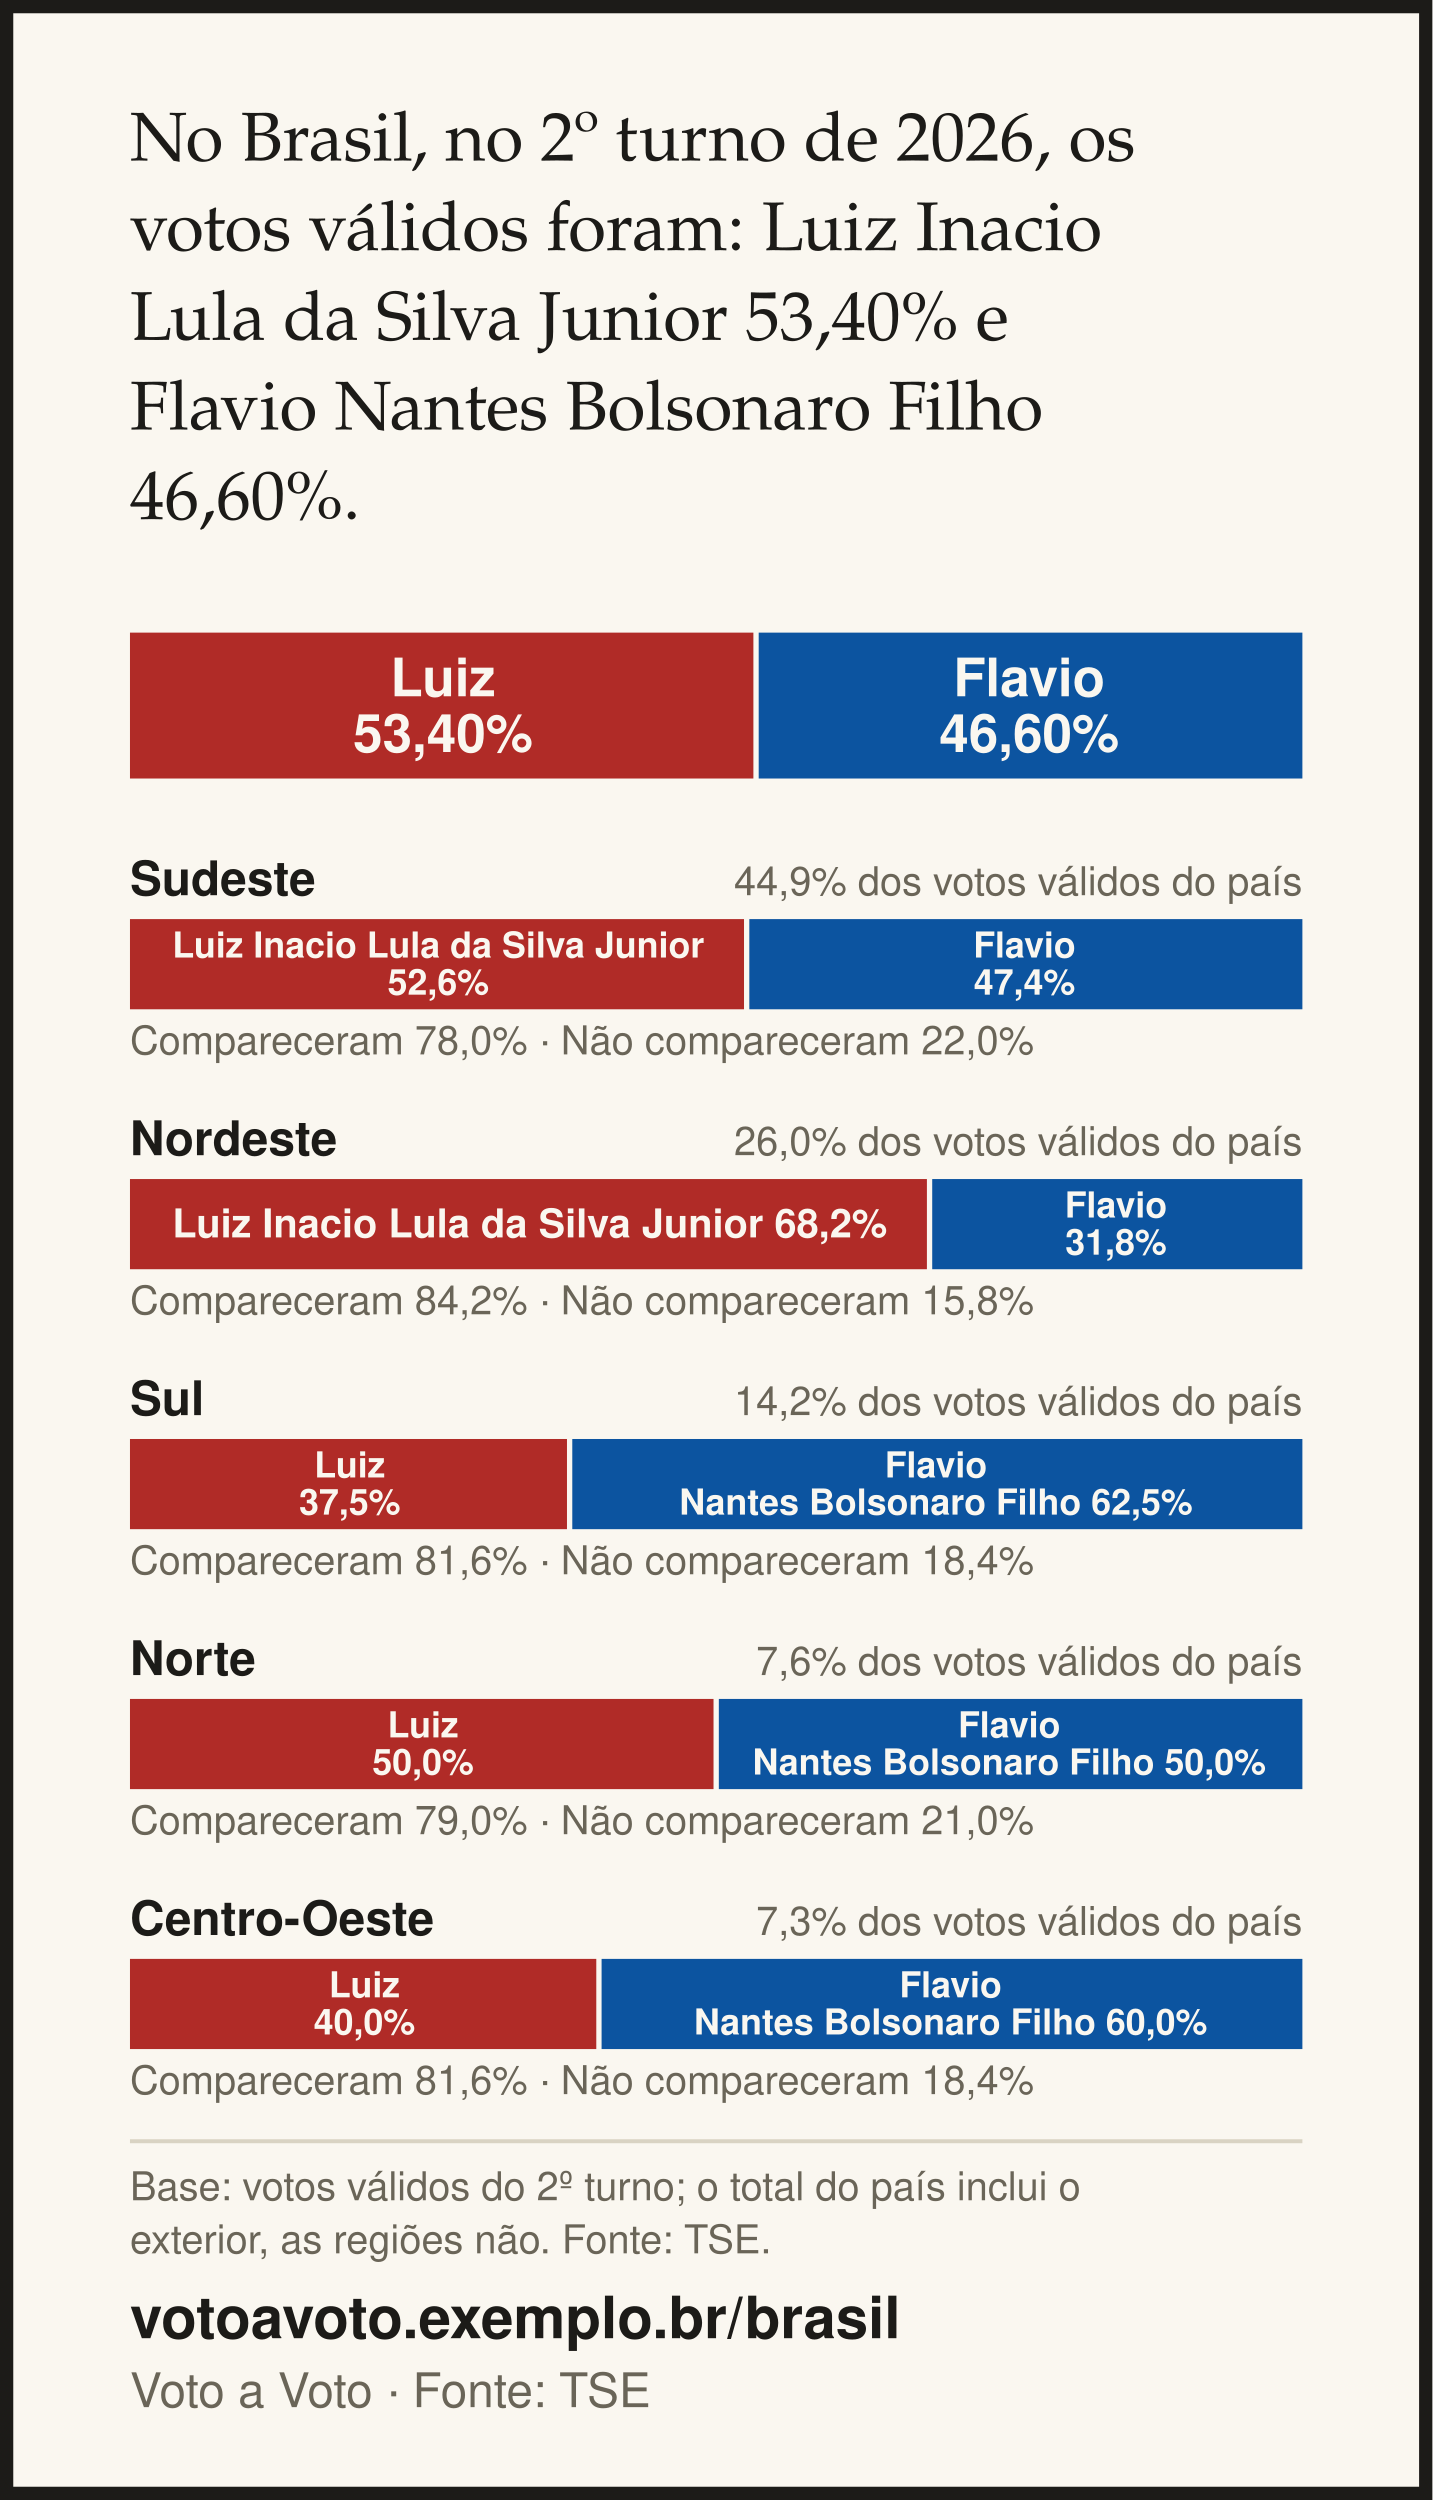
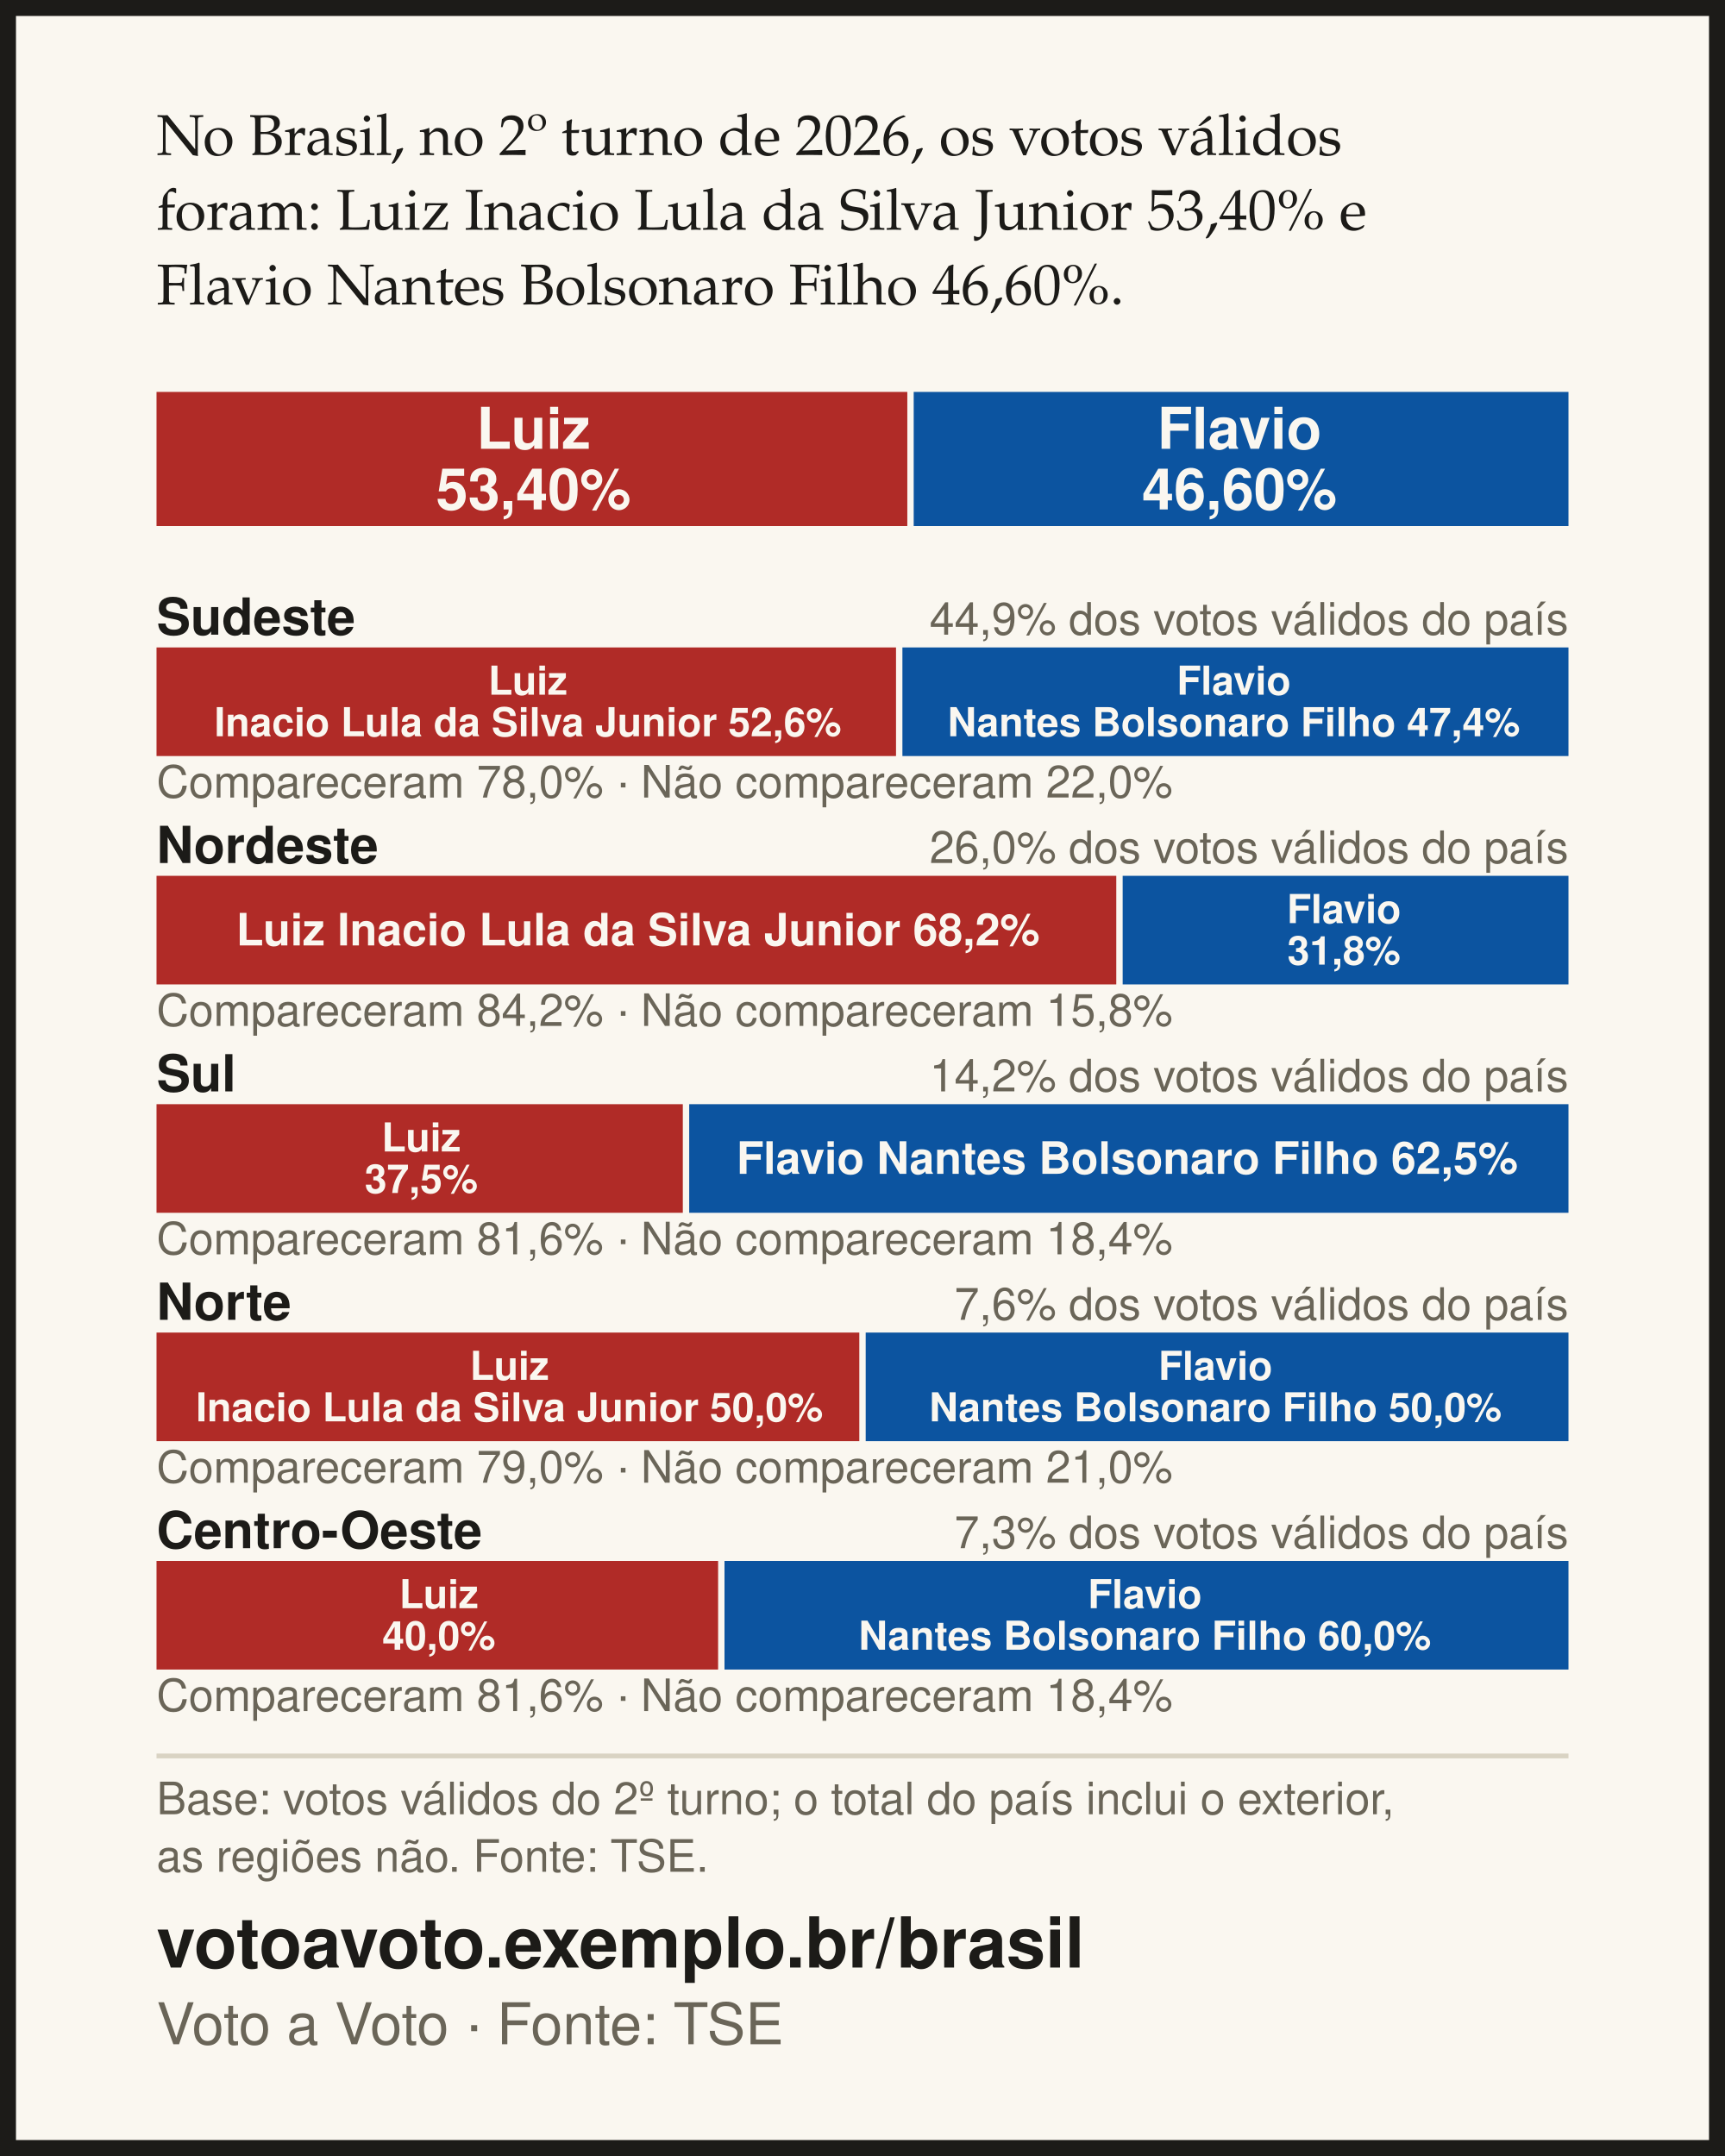
- <svg xmlns="http://www.w3.org/2000/svg" width="1080" height="1885" viewBox="0 0 1080 1885" role="img">
-   <rect x="0" y="0" width="1080" height="1885" fill="#faf7f0" />
-   <rect x="5" y="5" width="1070" height="1875" fill="none" stroke="#1c1b18" stroke-width="10" />
-   <text x="98" y="121" font-family="'Iowan Old Style', 'Palatino Linotype', Palatino, Georgia, serif" font-size="52" fill="#1c1b18">No Brasil, no 2º turno de 2026, os</text>
-   <text x="98" y="188.6" font-family="'Iowan Old Style', 'Palatino Linotype', Palatino, Georgia, serif" font-size="52" fill="#1c1b18">votos válidos foram: Luiz Inacio</text>
-   <text x="98" y="256.2" font-family="'Iowan Old Style', 'Palatino Linotype', Palatino, Georgia, serif" font-size="52" fill="#1c1b18">Lula da Silva Junior 53,40% e</text>
-   <text x="98" y="323.8" font-family="'Iowan Old Style', 'Palatino Linotype', Palatino, Georgia, serif" font-size="52" fill="#1c1b18">Flavio Nantes Bolsonaro Filho</text>
-   <text x="98" y="391.4" font-family="'Iowan Old Style', 'Palatino Linotype', Palatino, Georgia, serif" font-size="52" fill="#1c1b18">46,60%.</text>
-   <rect x="98" y="477" width="470.056" height="110" fill="#b02b27" />
-   <text x="334.028" y="525" font-family="'Helvetica Neue', Helvetica, Arial, sans-serif" font-size="40" font-weight="700" fill="#faf7f0" text-anchor="middle">Luiz</text>
-   <text x="334.028" y="567" font-family="'Helvetica Neue', Helvetica, Arial, sans-serif" font-size="40" font-weight="700" fill="#faf7f0" text-anchor="middle">53,40%</text>
-   <rect x="572.056" y="477" width="409.944" height="110" fill="#0c54a0" />
-   <text x="776.028" y="525" font-family="'Helvetica Neue', Helvetica, Arial, sans-serif" font-size="40" font-weight="700" fill="#faf7f0" text-anchor="middle">Flavio</text>
-   <text x="776.028" y="567" font-family="'Helvetica Neue', Helvetica, Arial, sans-serif" font-size="40" font-weight="700" fill="#faf7f0" text-anchor="middle">46,60%</text>
-   <text x="98" y="675" font-family="'Helvetica Neue', Helvetica, Arial, sans-serif" font-size="36" font-weight="700" fill="#1c1b18">Sudeste</text>
-   <text x="982" y="675" font-family="'Helvetica Neue', Helvetica, Arial, sans-serif" font-size="30" fill="#6a6558" text-anchor="end">44,9% dos votos válidos do país</text>
-   <rect x="98" y="693" width="462.984" height="68" fill="#b02b27" />
-   <text x="330.492" y="722" font-family="'Helvetica Neue', Helvetica, Arial, sans-serif" font-size="27" font-weight="700" fill="#faf7f0" text-anchor="middle">Luiz Inacio Lula da Silva Junior</text>
-   <text x="330.492" y="750" font-family="'Helvetica Neue', Helvetica, Arial, sans-serif" font-size="27" font-weight="700" fill="#faf7f0" text-anchor="middle">52,6%</text>
-   <rect x="564.984" y="693" width="417.016" height="68" fill="#0c54a0" />
-   <text x="772.492" y="722" font-family="'Helvetica Neue', Helvetica, Arial, sans-serif" font-size="27" font-weight="700" fill="#faf7f0" text-anchor="middle">Flavio</text>
-   <text x="772.492" y="750" font-family="'Helvetica Neue', Helvetica, Arial, sans-serif" font-size="27" font-weight="700" fill="#faf7f0" text-anchor="middle">47,4%</text>
-   <text x="98" y="795" font-family="'Helvetica Neue', Helvetica, Arial, sans-serif" font-size="30" fill="#6a6558">Compareceram 78,0% · Não compareceram 22,0%</text>
-   <text x="98" y="871" font-family="'Helvetica Neue', Helvetica, Arial, sans-serif" font-size="36" font-weight="700" fill="#1c1b18">Nordeste</text>
-   <text x="982" y="871" font-family="'Helvetica Neue', Helvetica, Arial, sans-serif" font-size="30" fill="#6a6558" text-anchor="end">26,0% dos votos válidos do país</text>
-   <rect x="98" y="889" width="600.888" height="68" fill="#b02b27" />
-   <text x="399.444" y="933" font-family="'Helvetica Neue', Helvetica, Arial, sans-serif" font-size="30" font-weight="700" fill="#faf7f0" text-anchor="middle">Luiz Inacio Lula da Silva Junior 68,2%</text>
-   <rect x="702.888" y="889" width="279.112" height="68" fill="#0c54a0" />
-   <text x="841.444" y="918" font-family="'Helvetica Neue', Helvetica, Arial, sans-serif" font-size="27" font-weight="700" fill="#faf7f0" text-anchor="middle">Flavio</text>
-   <text x="841.444" y="946" font-family="'Helvetica Neue', Helvetica, Arial, sans-serif" font-size="27" font-weight="700" fill="#faf7f0" text-anchor="middle">31,8%</text>
-   <text x="98" y="991" font-family="'Helvetica Neue', Helvetica, Arial, sans-serif" font-size="30" fill="#6a6558">Compareceram 84,2% · Não compareceram 15,8%</text>
-   <text x="98" y="1067" font-family="'Helvetica Neue', Helvetica, Arial, sans-serif" font-size="36" font-weight="700" fill="#1c1b18">Sul</text>
-   <text x="982" y="1067" font-family="'Helvetica Neue', Helvetica, Arial, sans-serif" font-size="30" fill="#6a6558" text-anchor="end">14,2% dos votos válidos do país</text>
-   <rect x="98" y="1085" width="329.5" height="68" fill="#b02b27" />
-   <text x="263.75" y="1114" font-family="'Helvetica Neue', Helvetica, Arial, sans-serif" font-size="27" font-weight="700" fill="#faf7f0" text-anchor="middle">Luiz</text>
-   <text x="263.75" y="1142" font-family="'Helvetica Neue', Helvetica, Arial, sans-serif" font-size="27" font-weight="700" fill="#faf7f0" text-anchor="middle">37,5%</text>
-   <rect x="431.5" y="1085" width="550.5" height="68" fill="#0c54a0" />
-   <text x="705.75" y="1114" font-family="'Helvetica Neue', Helvetica, Arial, sans-serif" font-size="27" font-weight="700" fill="#faf7f0" text-anchor="middle">Flavio</text>
-   <text x="705.75" y="1142" font-family="'Helvetica Neue', Helvetica, Arial, sans-serif" font-size="27" font-weight="700" fill="#faf7f0" text-anchor="middle">Nantes Bolsonaro Filho 62,5%</text>
-   <text x="98" y="1187" font-family="'Helvetica Neue', Helvetica, Arial, sans-serif" font-size="30" fill="#6a6558">Compareceram 81,6% · Não compareceram 18,4%</text>
-   <text x="98" y="1263" font-family="'Helvetica Neue', Helvetica, Arial, sans-serif" font-size="36" font-weight="700" fill="#1c1b18">Norte</text>
-   <text x="982" y="1263" font-family="'Helvetica Neue', Helvetica, Arial, sans-serif" font-size="30" fill="#6a6558" text-anchor="end">7,6% dos votos válidos do país</text>
-   <rect x="98" y="1281" width="440" height="68" fill="#b02b27" />
-   <text x="319" y="1310" font-family="'Helvetica Neue', Helvetica, Arial, sans-serif" font-size="27" font-weight="700" fill="#faf7f0" text-anchor="middle">Luiz</text>
-   <text x="319" y="1338" font-family="'Helvetica Neue', Helvetica, Arial, sans-serif" font-size="27" font-weight="700" fill="#faf7f0" text-anchor="middle">50,0%</text>
-   <rect x="542" y="1281" width="440" height="68" fill="#0c54a0" />
-   <text x="761" y="1310" font-family="'Helvetica Neue', Helvetica, Arial, sans-serif" font-size="27" font-weight="700" fill="#faf7f0" text-anchor="middle">Flavio</text>
-   <text x="761" y="1338" font-family="'Helvetica Neue', Helvetica, Arial, sans-serif" font-size="27" font-weight="700" fill="#faf7f0" text-anchor="middle">Nantes Bolsonaro Filho 50,0%</text>
-   <text x="98" y="1383" font-family="'Helvetica Neue', Helvetica, Arial, sans-serif" font-size="30" fill="#6a6558">Compareceram 79,0% · Não compareceram 21,0%</text>
-   <text x="98" y="1459" font-family="'Helvetica Neue', Helvetica, Arial, sans-serif" font-size="36" font-weight="700" fill="#1c1b18">Centro-Oeste</text>
-   <text x="982" y="1459" font-family="'Helvetica Neue', Helvetica, Arial, sans-serif" font-size="30" fill="#6a6558" text-anchor="end">7,3% dos votos válidos do país</text>
-   <rect x="98" y="1477" width="351.6" height="68" fill="#b02b27" />
-   <text x="274.8" y="1506" font-family="'Helvetica Neue', Helvetica, Arial, sans-serif" font-size="27" font-weight="700" fill="#faf7f0" text-anchor="middle">Luiz</text>
-   <text x="274.8" y="1534" font-family="'Helvetica Neue', Helvetica, Arial, sans-serif" font-size="27" font-weight="700" fill="#faf7f0" text-anchor="middle">40,0%</text>
-   <rect x="453.6" y="1477" width="528.4" height="68" fill="#0c54a0" />
-   <text x="716.8" y="1506" font-family="'Helvetica Neue', Helvetica, Arial, sans-serif" font-size="27" font-weight="700" fill="#faf7f0" text-anchor="middle">Flavio</text>
-   <text x="716.8" y="1534" font-family="'Helvetica Neue', Helvetica, Arial, sans-serif" font-size="27" font-weight="700" fill="#faf7f0" text-anchor="middle">Nantes Bolsonaro Filho 60,0%</text>
-   <text x="98" y="1579" font-family="'Helvetica Neue', Helvetica, Arial, sans-serif" font-size="30" fill="#6a6558">Compareceram 81,6% · Não compareceram 18,4%</text>
-   <rect x="98" y="1613" width="884" height="3" fill="#d9d3c3" />
-   <text x="98" y="1659" font-family="'Helvetica Neue', Helvetica, Arial, sans-serif" font-size="30" fill="#6a6558">Base: votos válidos do 2º turno; o total do país inclui o</text>
-   <text x="98" y="1699" font-family="'Helvetica Neue', Helvetica, Arial, sans-serif" font-size="30" fill="#6a6558">exterior, as regiões não. Fonte: TSE.</text>
-   <text x="98" y="1763" font-family="'Helvetica Neue', Helvetica, Arial, sans-serif" font-size="44" font-weight="600" fill="#1c1b18">votoavoto.exemplo.br/brasil</text>
-   <text x="98" y="1815" font-family="'Helvetica Neue', Helvetica, Arial, sans-serif" font-size="36" fill="#6a6558">Voto a Voto · Fonte: TSE</text>
+ <svg xmlns="http://www.w3.org/2000/svg" width="1080" height="1350" viewBox="0 0 1080 1350" role="img">
+   <rect x="0" y="0" width="1080" height="1350" fill="#faf7f0" />
+   <rect x="5" y="5" width="1070" height="1340" fill="none" stroke="#1c1b18" stroke-width="10" />
+   <text x="98" y="97" font-family="'Iowan Old Style', 'Palatino Linotype', Palatino, Georgia, serif" font-size="36" fill="#1c1b18">No Brasil, no 2º turno de 2026, os votos válidos</text>
+   <text x="98" y="143.8" font-family="'Iowan Old Style', 'Palatino Linotype', Palatino, Georgia, serif" font-size="36" fill="#1c1b18">foram: Luiz Inacio Lula da Silva Junior 53,40% e</text>
+   <text x="98" y="190.6" font-family="'Iowan Old Style', 'Palatino Linotype', Palatino, Georgia, serif" font-size="36" fill="#1c1b18">Flavio Nantes Bolsonaro Filho 46,60%.</text>
+   <rect x="98" y="245.4" width="470.056" height="84" fill="#b02b27" />
+   <text x="334.028" y="281" font-family="'Helvetica Neue', Helvetica, Arial, sans-serif" font-size="36" font-weight="700" fill="#faf7f0" text-anchor="middle">Luiz</text>
+   <text x="334.028" y="319" font-family="'Helvetica Neue', Helvetica, Arial, sans-serif" font-size="36" font-weight="700" fill="#faf7f0" text-anchor="middle">53,40%</text>
+   <rect x="572.056" y="245.4" width="409.944" height="84" fill="#0c54a0" />
+   <text x="776.028" y="281" font-family="'Helvetica Neue', Helvetica, Arial, sans-serif" font-size="36" font-weight="700" fill="#faf7f0" text-anchor="middle">Flavio</text>
+   <text x="776.028" y="319" font-family="'Helvetica Neue', Helvetica, Arial, sans-serif" font-size="36" font-weight="700" fill="#faf7f0" text-anchor="middle">46,60%</text>
+   <text x="98" y="397.4" font-family="'Helvetica Neue', Helvetica, Arial, sans-serif" font-size="32" font-weight="700" fill="#1c1b18">Sudeste</text>
+   <text x="982" y="397.4" font-family="'Helvetica Neue', Helvetica, Arial, sans-serif" font-size="28" fill="#6a6558" text-anchor="end">44,9% dos votos válidos do país</text>
+   <rect x="98" y="405.4" width="462.984" height="68" fill="#b02b27" />
+   <text x="330.492" y="435" font-family="'Helvetica Neue', Helvetica, Arial, sans-serif" font-size="25" font-weight="700" fill="#faf7f0" text-anchor="middle">Luiz</text>
+   <text x="330.492" y="461" font-family="'Helvetica Neue', Helvetica, Arial, sans-serif" font-size="25" font-weight="700" fill="#faf7f0" text-anchor="middle">Inacio Lula da Silva Junior 52,6%</text>
+   <rect x="564.984" y="405.4" width="417.016" height="68" fill="#0c54a0" />
+   <text x="772.492" y="435" font-family="'Helvetica Neue', Helvetica, Arial, sans-serif" font-size="25" font-weight="700" fill="#faf7f0" text-anchor="middle">Flavio</text>
+   <text x="772.492" y="461" font-family="'Helvetica Neue', Helvetica, Arial, sans-serif" font-size="25" font-weight="700" fill="#faf7f0" text-anchor="middle">Nantes Bolsonaro Filho 47,4%</text>
+   <text x="98" y="499.4" font-family="'Helvetica Neue', Helvetica, Arial, sans-serif" font-size="28" fill="#6a6558">Compareceram 78,0% · Não compareceram 22,0%</text>
+   <text x="98" y="540.4" font-family="'Helvetica Neue', Helvetica, Arial, sans-serif" font-size="32" font-weight="700" fill="#1c1b18">Nordeste</text>
+   <text x="982" y="540.4" font-family="'Helvetica Neue', Helvetica, Arial, sans-serif" font-size="28" fill="#6a6558" text-anchor="end">26,0% dos votos válidos do país</text>
+   <rect x="98" y="548.4" width="600.888" height="68" fill="#b02b27" />
+   <text x="399.444" y="592" font-family="'Helvetica Neue', Helvetica, Arial, sans-serif" font-size="28" font-weight="700" fill="#faf7f0" text-anchor="middle">Luiz Inacio Lula da Silva Junior 68,2%</text>
+   <rect x="702.888" y="548.4" width="279.112" height="68" fill="#0c54a0" />
+   <text x="841.444" y="578" font-family="'Helvetica Neue', Helvetica, Arial, sans-serif" font-size="25" font-weight="700" fill="#faf7f0" text-anchor="middle">Flavio</text>
+   <text x="841.444" y="604" font-family="'Helvetica Neue', Helvetica, Arial, sans-serif" font-size="25" font-weight="700" fill="#faf7f0" text-anchor="middle">31,8%</text>
+   <text x="98" y="642.4" font-family="'Helvetica Neue', Helvetica, Arial, sans-serif" font-size="28" fill="#6a6558">Compareceram 84,2% · Não compareceram 15,8%</text>
+   <text x="98" y="683.4" font-family="'Helvetica Neue', Helvetica, Arial, sans-serif" font-size="32" font-weight="700" fill="#1c1b18">Sul</text>
+   <text x="982" y="683.4" font-family="'Helvetica Neue', Helvetica, Arial, sans-serif" font-size="28" fill="#6a6558" text-anchor="end">14,2% dos votos válidos do país</text>
+   <rect x="98" y="691.4" width="329.5" height="68" fill="#b02b27" />
+   <text x="263.75" y="721" font-family="'Helvetica Neue', Helvetica, Arial, sans-serif" font-size="25" font-weight="700" fill="#faf7f0" text-anchor="middle">Luiz</text>
+   <text x="263.75" y="747" font-family="'Helvetica Neue', Helvetica, Arial, sans-serif" font-size="25" font-weight="700" fill="#faf7f0" text-anchor="middle">37,5%</text>
+   <rect x="431.5" y="691.4" width="550.5" height="68" fill="#0c54a0" />
+   <text x="705.75" y="735" font-family="'Helvetica Neue', Helvetica, Arial, sans-serif" font-size="28" font-weight="700" fill="#faf7f0" text-anchor="middle">Flavio Nantes Bolsonaro Filho 62,5%</text>
+   <text x="98" y="785.4" font-family="'Helvetica Neue', Helvetica, Arial, sans-serif" font-size="28" fill="#6a6558">Compareceram 81,6% · Não compareceram 18,4%</text>
+   <text x="98" y="826.4" font-family="'Helvetica Neue', Helvetica, Arial, sans-serif" font-size="32" font-weight="700" fill="#1c1b18">Norte</text>
+   <text x="982" y="826.4" font-family="'Helvetica Neue', Helvetica, Arial, sans-serif" font-size="28" fill="#6a6558" text-anchor="end">7,6% dos votos válidos do país</text>
+   <rect x="98" y="834.4" width="440" height="68" fill="#b02b27" />
+   <text x="319" y="864" font-family="'Helvetica Neue', Helvetica, Arial, sans-serif" font-size="25" font-weight="700" fill="#faf7f0" text-anchor="middle">Luiz</text>
+   <text x="319" y="890" font-family="'Helvetica Neue', Helvetica, Arial, sans-serif" font-size="25" font-weight="700" fill="#faf7f0" text-anchor="middle">Inacio Lula da Silva Junior 50,0%</text>
+   <rect x="542" y="834.4" width="440" height="68" fill="#0c54a0" />
+   <text x="761" y="864" font-family="'Helvetica Neue', Helvetica, Arial, sans-serif" font-size="25" font-weight="700" fill="#faf7f0" text-anchor="middle">Flavio</text>
+   <text x="761" y="890" font-family="'Helvetica Neue', Helvetica, Arial, sans-serif" font-size="25" font-weight="700" fill="#faf7f0" text-anchor="middle">Nantes Bolsonaro Filho 50,0%</text>
+   <text x="98" y="928.4" font-family="'Helvetica Neue', Helvetica, Arial, sans-serif" font-size="28" fill="#6a6558">Compareceram 79,0% · Não compareceram 21,0%</text>
+   <text x="98" y="969.4" font-family="'Helvetica Neue', Helvetica, Arial, sans-serif" font-size="32" font-weight="700" fill="#1c1b18">Centro-Oeste</text>
+   <text x="982" y="969.4" font-family="'Helvetica Neue', Helvetica, Arial, sans-serif" font-size="28" fill="#6a6558" text-anchor="end">7,3% dos votos válidos do país</text>
+   <rect x="98" y="977.4" width="351.6" height="68" fill="#b02b27" />
+   <text x="274.8" y="1007" font-family="'Helvetica Neue', Helvetica, Arial, sans-serif" font-size="25" font-weight="700" fill="#faf7f0" text-anchor="middle">Luiz</text>
+   <text x="274.8" y="1033" font-family="'Helvetica Neue', Helvetica, Arial, sans-serif" font-size="25" font-weight="700" fill="#faf7f0" text-anchor="middle">40,0%</text>
+   <rect x="453.6" y="977.4" width="528.4" height="68" fill="#0c54a0" />
+   <text x="716.8" y="1007" font-family="'Helvetica Neue', Helvetica, Arial, sans-serif" font-size="25" font-weight="700" fill="#faf7f0" text-anchor="middle">Flavio</text>
+   <text x="716.8" y="1033" font-family="'Helvetica Neue', Helvetica, Arial, sans-serif" font-size="25" font-weight="700" fill="#faf7f0" text-anchor="middle">Nantes Bolsonaro Filho 60,0%</text>
+   <text x="98" y="1071.4" font-family="'Helvetica Neue', Helvetica, Arial, sans-serif" font-size="28" fill="#6a6558">Compareceram 81,6% · Não compareceram 18,4%</text>
+   <rect x="98" y="1098" width="884" height="3" fill="#d9d3c3" />
+   <text x="98" y="1136" font-family="'Helvetica Neue', Helvetica, Arial, sans-serif" font-size="28" fill="#6a6558">Base: votos válidos do 2º turno; o total do país inclui o exterior,</text>
+   <text x="98" y="1172" font-family="'Helvetica Neue', Helvetica, Arial, sans-serif" font-size="28" fill="#6a6558">as regiões não. Fonte: TSE.</text>
+   <text x="98" y="1232" font-family="'Helvetica Neue', Helvetica, Arial, sans-serif" font-size="44" font-weight="600" fill="#1c1b18">votoavoto.exemplo.br/brasil</text>
+   <text x="98" y="1280" font-family="'Helvetica Neue', Helvetica, Arial, sans-serif" font-size="36" fill="#6a6558">Voto a Voto · Fonte: TSE</text>
</svg>
